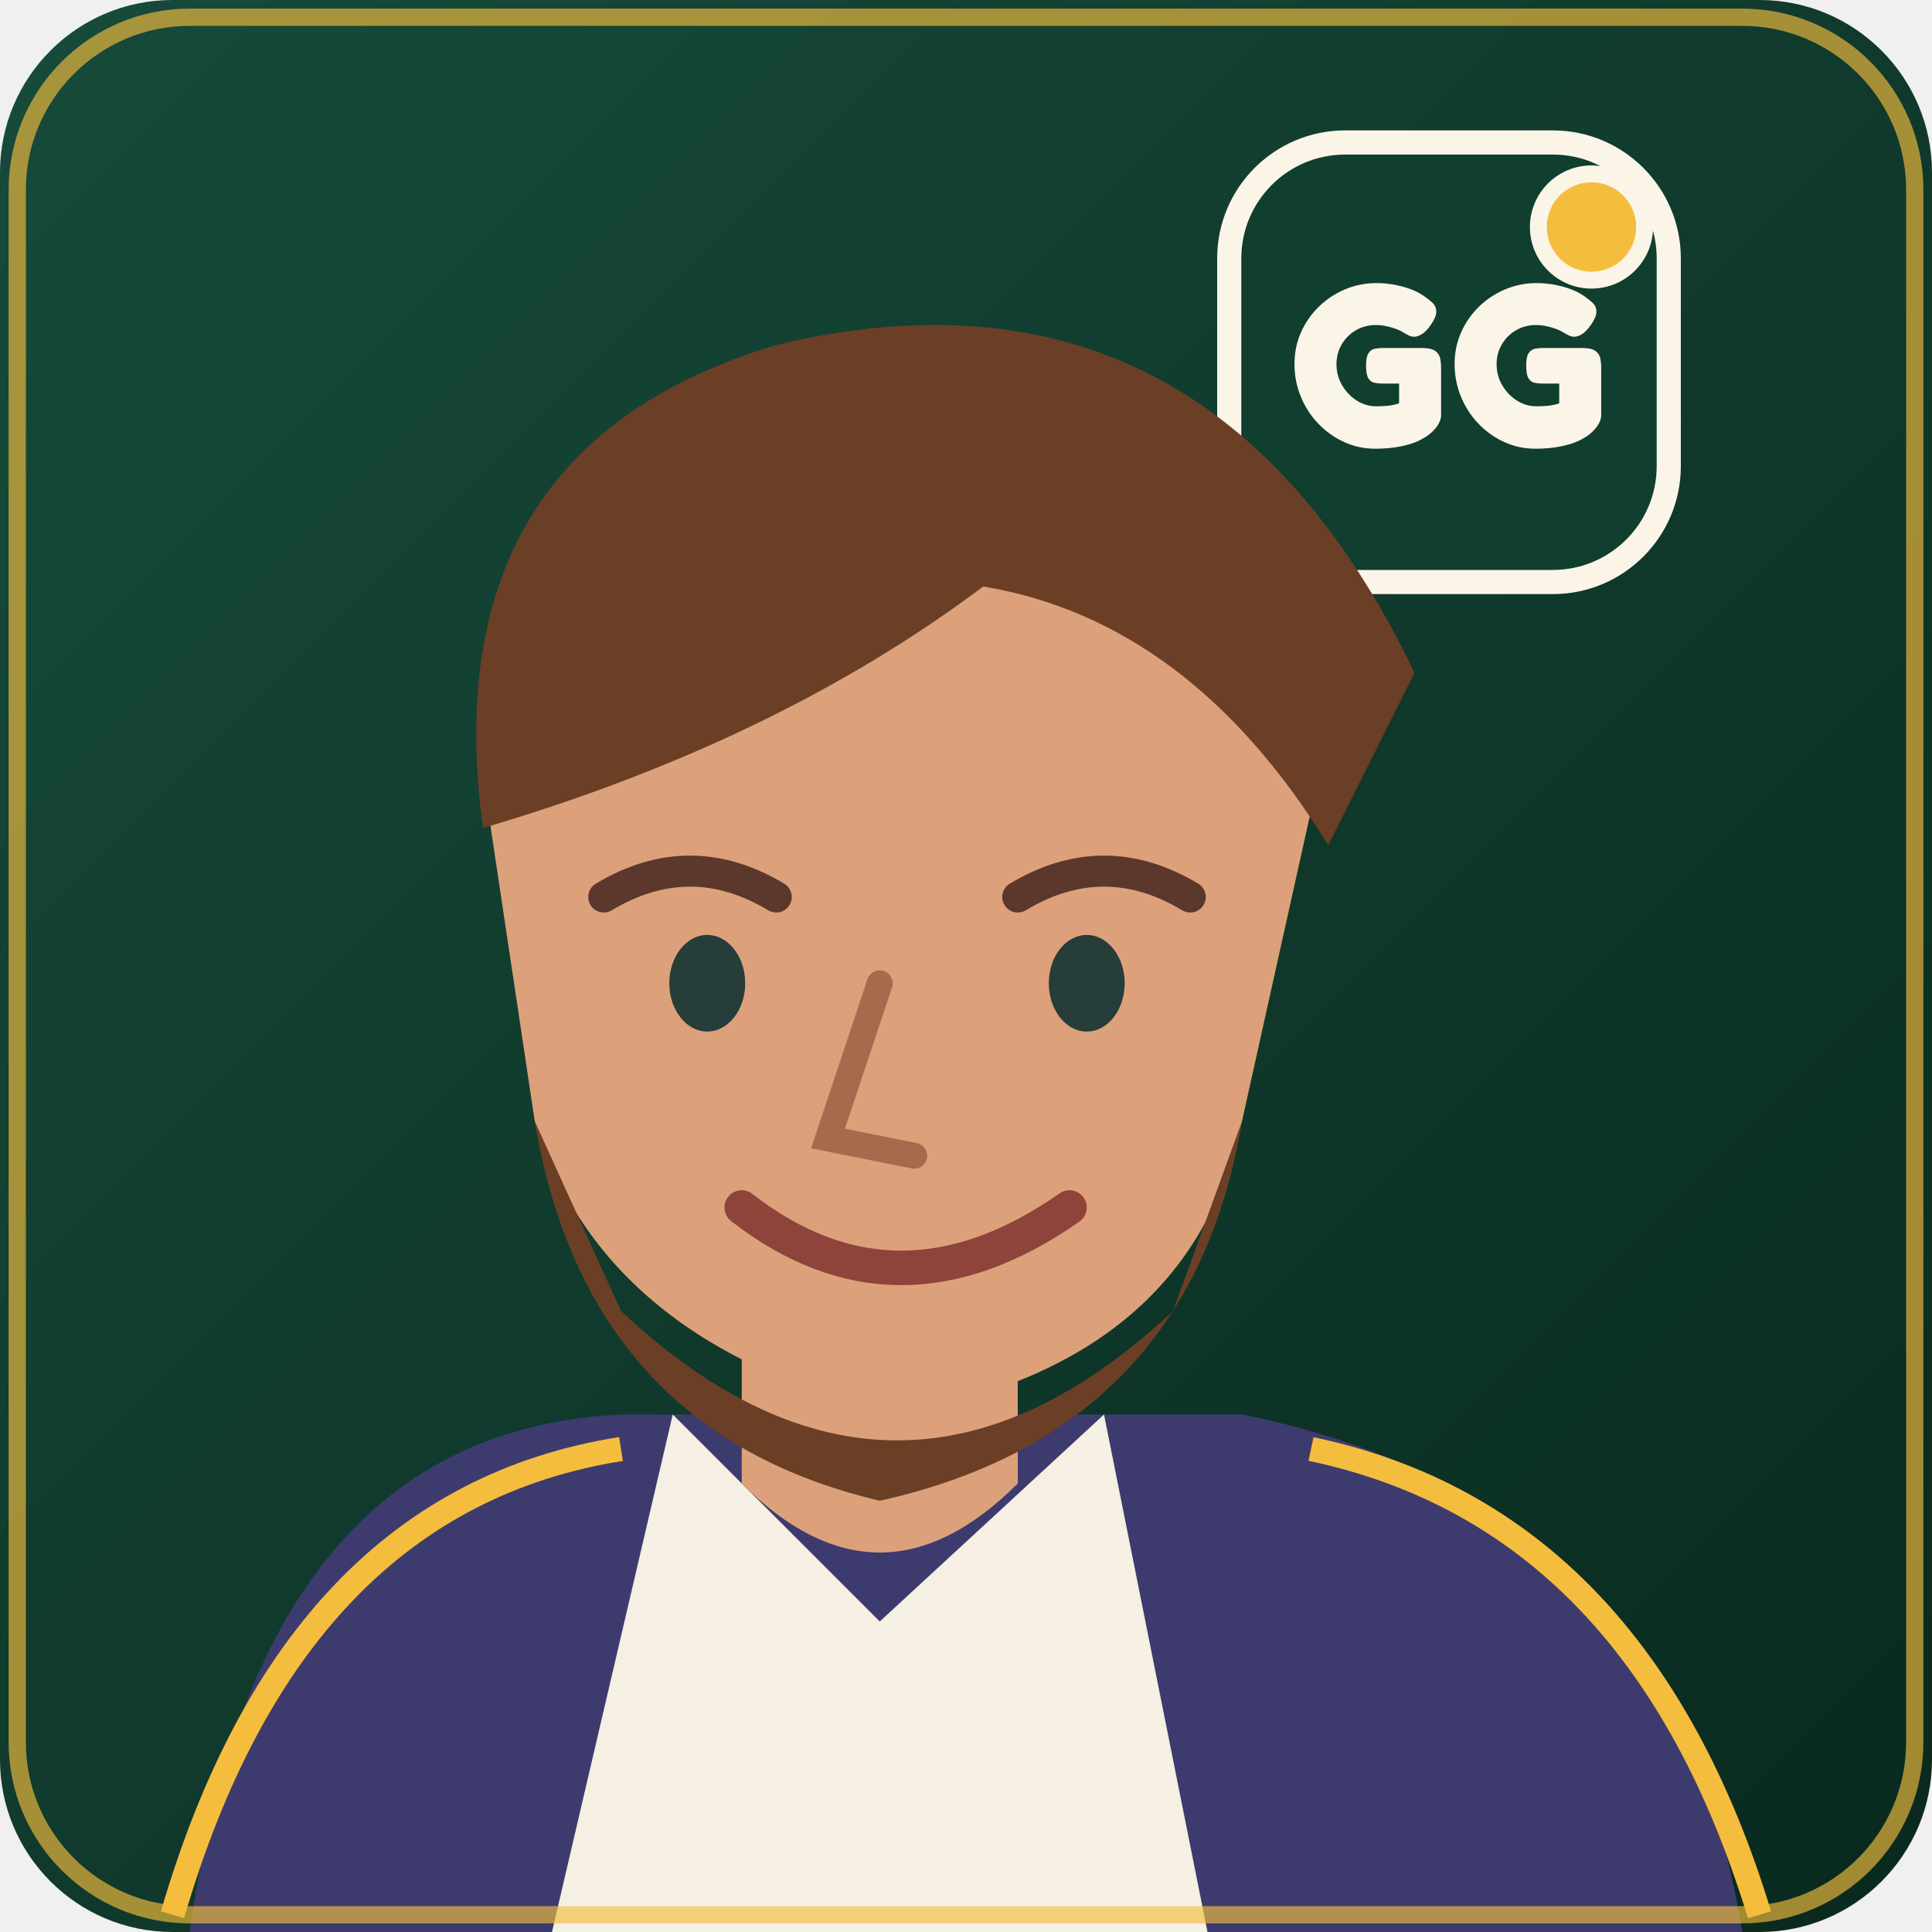
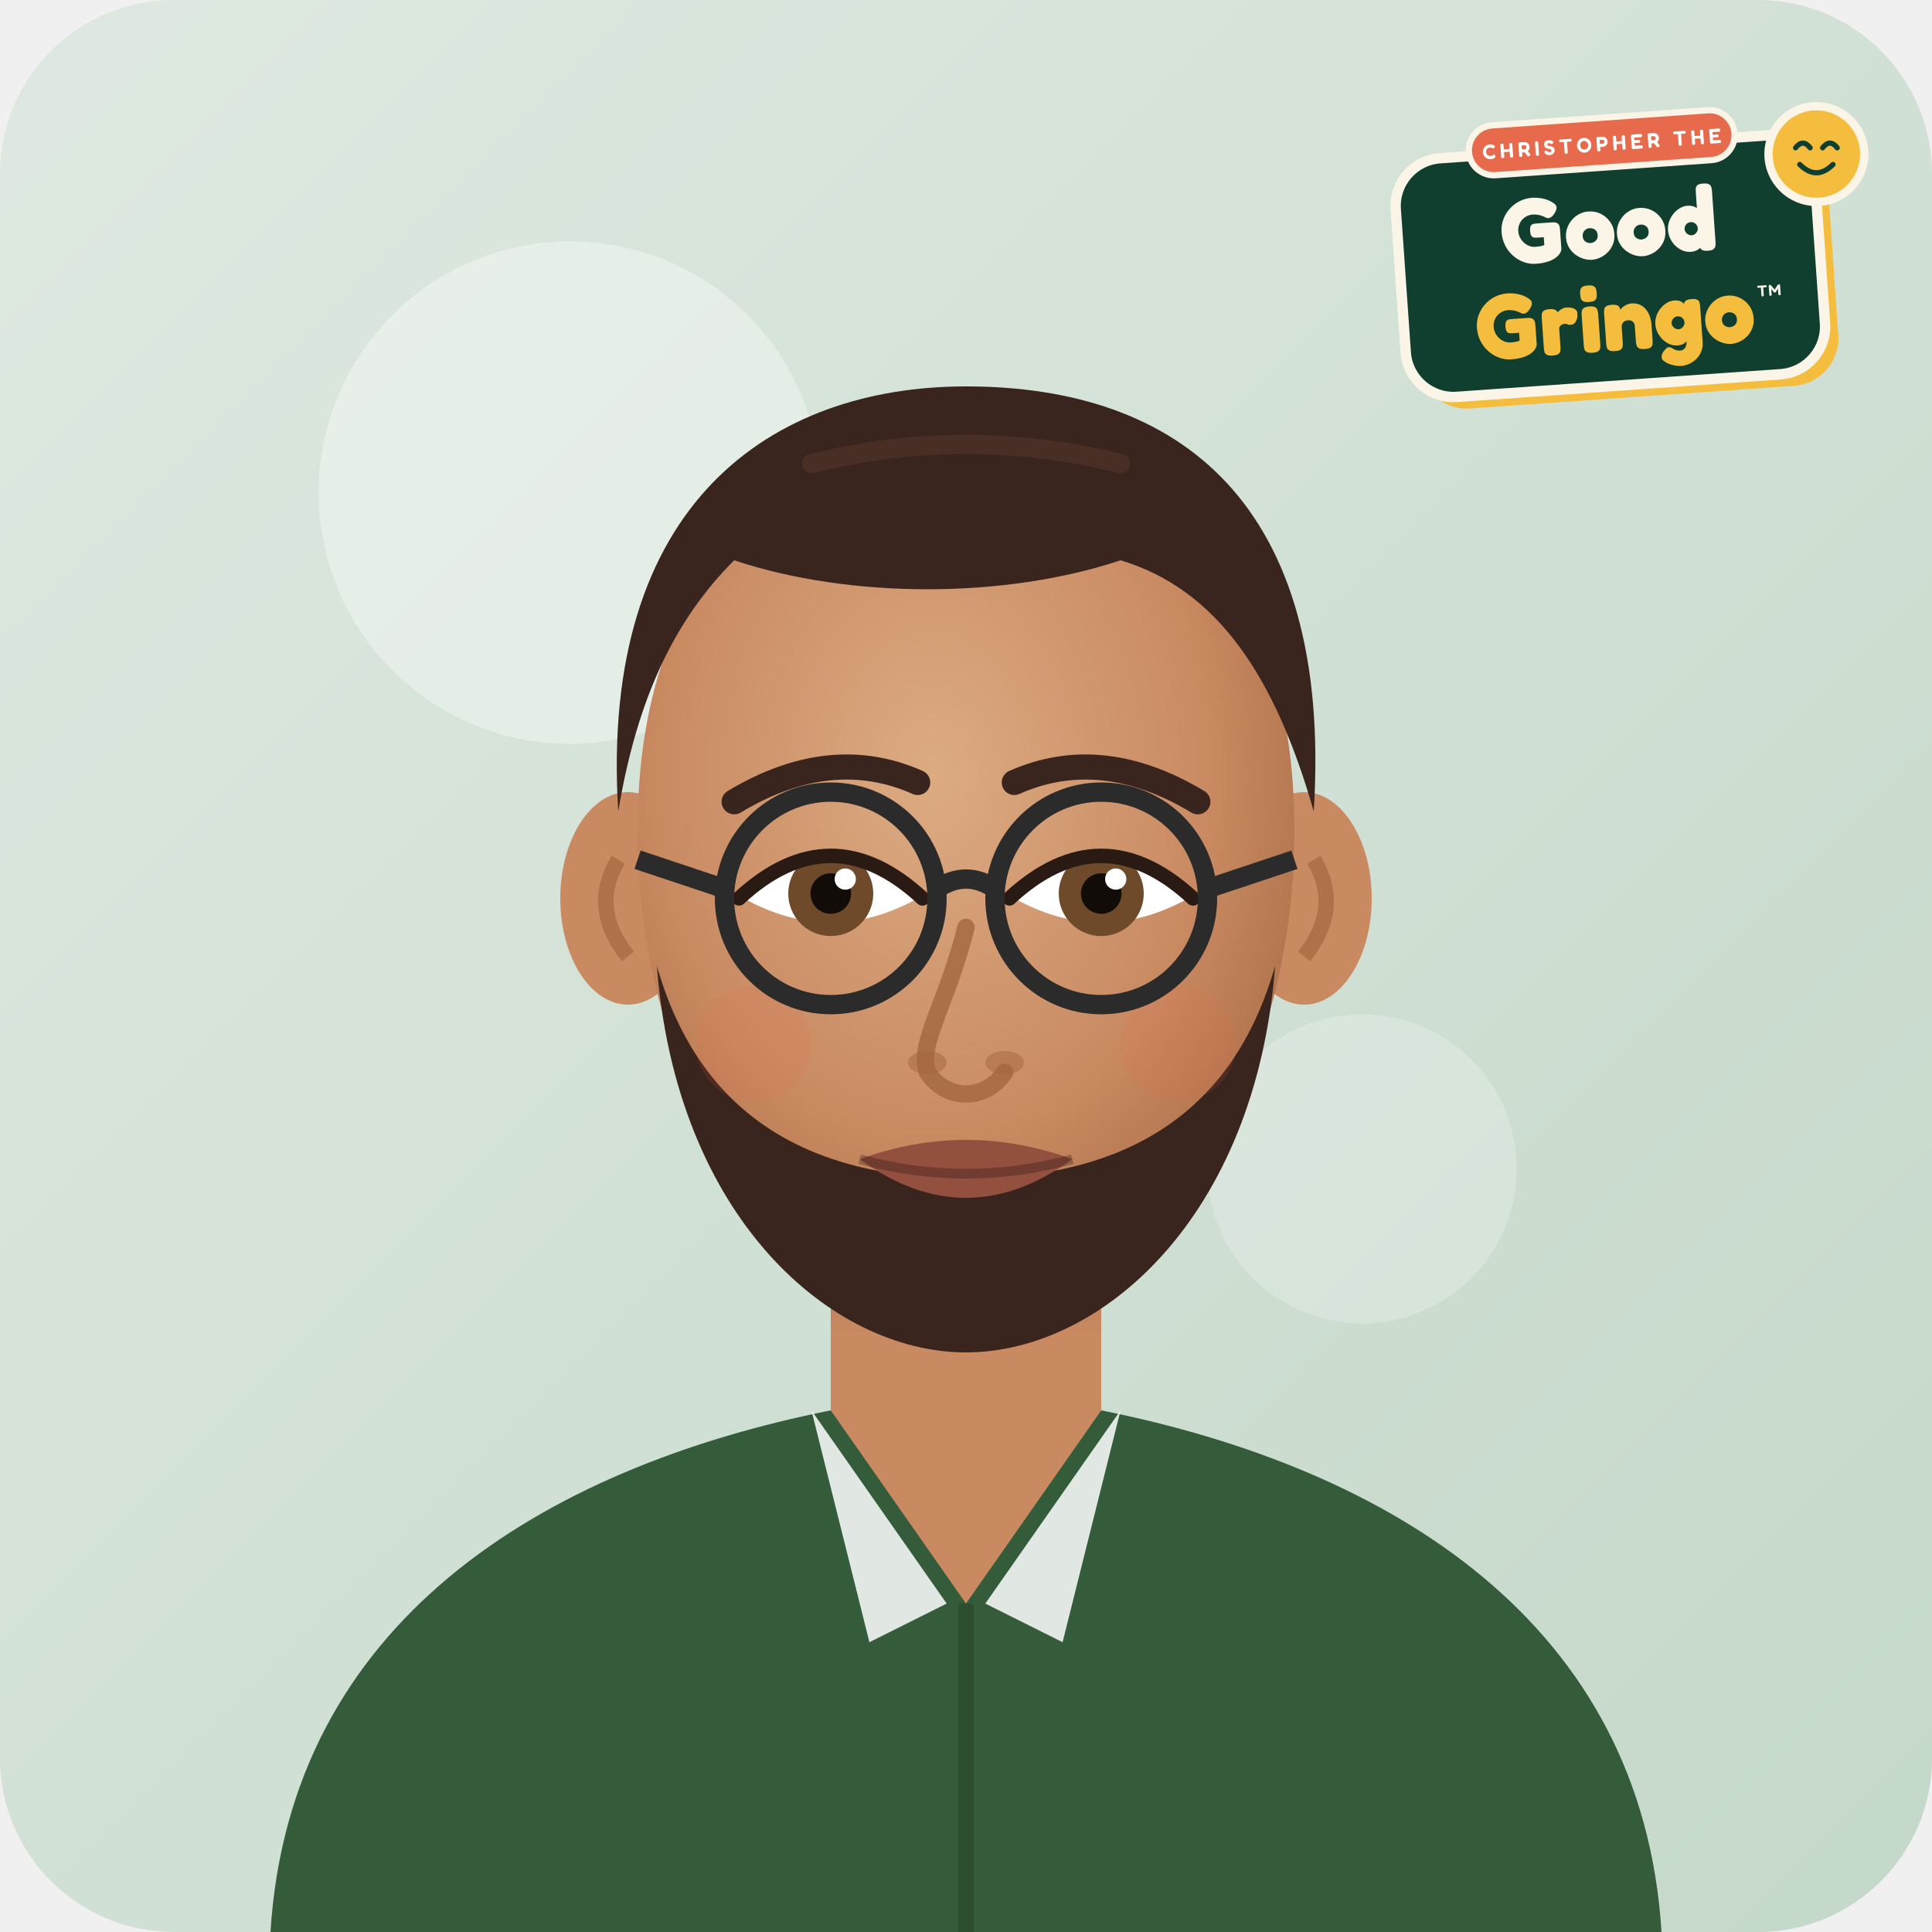
- <svg xmlns="http://www.w3.org/2000/svg" viewBox="0 0 112 112" role="img" aria-label="Cartoon portrait: AI persona, Partnerships, Peru">
+ <svg xmlns="http://www.w3.org/2000/svg" viewBox="0 0 200 200" role="img" aria-label="Cartoon portrait: AI persona, Partnerships, Peru">
  <defs>
    <linearGradient id="bg" x1="0" y1="0" x2="1" y2="1">
-       <stop stop-color="#174b3b" />
-       <stop offset="1" stop-color="#09291e" />
+       <stop stop-color="#dfe9e1" />
+       <stop offset="1" stop-color="#c4d8c9" />
+     </linearGradient>
+     <radialGradient id="sk" cx="45%" cy="38%" r="70%">
+       <stop offset="0" stop-color="#dcab82" />
+       <stop offset=".6" stop-color="#c98a62" />
+       <stop offset="1" stop-color="#a3663f" />
+     </radialGradient>
+     <linearGradient id="nk" x1="0" y1="0" x2="0" y2="1">
+       <stop stop-color="#a3663f" />
+       <stop offset=".55" stop-color="#c98a62" />
    </linearGradient>
  </defs>
-   <rect width="112" height="112" rx="10" fill="url(#bg)" />
-   <svg x="70" y="7" width="28" height="28" viewBox="0 0 400 400">
-     <rect x="18" y="18" width="364" height="364" rx="96" fill="#103E2F" stroke="#FBF5E8" stroke-width="20" />
-     <path d="M138.92 271.61Q125.24 271.61 113.175 266.1Q101.11 260.59 91.8 250.9Q82.49 241.21 77.265 228.48Q72.04 215.75 72.04 201.31Q72.04 187.44 77.36 175.375Q82.68 163.31 92.085 154.095Q101.49 144.88 113.84 139.655Q126.19 134.43 140.25 134.43Q146.33 134.43 153.36 135.57Q160.39 136.71 167.135 139.085Q173.88 141.46 178.82 144.88Q182.81 147.54 186.135 150.58Q189.46 153.62 189.46 158.18Q189.46 160.46 188.32 163.12Q187.18 165.78 185.09 168.82Q181.48 174.14 177.87 176.515Q174.26 178.89 171.03 178.89Q168.94 178.89 166.755 177.845Q164.57 176.8 160.77 174.52Q159.63 173.76 156.4 172.525Q153.17 171.29 148.705 170.245Q144.24 169.2 139.3 169.2Q130.37 169.2 122.96 173.475Q115.55 177.75 111.18 185.16Q106.81 192.57 106.81 201.69Q106.81 211.0 111.37 218.885Q115.93 226.77 123.435 231.615Q130.94 236.46 139.68 236.46Q143.1 236.46 146.425 236.27Q149.75 236.08 152.98 235.51Q156.21 234.94 158.68 233.99V217.65H144.62Q141.2 217.65 138.16 216.985Q135.12 216.32 133.22 213.28Q131.32 210.24 131.32 202.83Q131.32 195.42 133.41 192.38Q135.5 189.34 138.73 188.77Q141.96 188.2 145.19 188.2H178.44Q186.04 188.39 189.08 190.955Q192.12 193.52 192.785 197.13Q193.45 200.74 193.45 204.73V243.68Q193.45 249.0 188.89 254.605Q184.33 260.21 176.54 264.2Q171.79 266.67 165.9 268.285Q160.01 269.9 153.265 270.755Q146.52 271.61 138.92 271.61ZM271.53 271.61Q257.85 271.61 245.785 266.1Q233.72 260.59 224.41 250.9Q215.1 241.21 209.875 228.48Q204.65 215.75 204.65 201.31Q204.65 187.44 209.97 175.375Q215.29 163.31 224.695 154.095Q234.1 144.88 246.45 139.655Q258.8 134.43 272.86 134.43Q278.94 134.43 285.97 135.57Q293.0 136.71 299.745 139.085Q306.49 141.46 311.43 144.88Q315.42 147.54 318.745 150.58Q322.07 153.62 322.07 158.18Q322.07 160.46 320.93 163.12Q319.79 165.78 317.7 168.82Q314.09 174.14 310.48 176.515Q306.87 178.89 303.64 178.89Q301.55 178.89 299.365 177.845Q297.18 176.8 293.38 174.52Q292.24 173.76 289.01 172.525Q285.78 171.29 281.315 170.245Q276.85 169.2 271.91 169.2Q262.98 169.2 255.57 173.475Q248.16 177.75 243.79 185.16Q239.42 192.57 239.42 201.69Q239.42 211.0 243.98 218.885Q248.54 226.77 256.045 231.615Q263.55 236.46 272.29 236.46Q275.71 236.46 279.035 236.27Q282.36 236.08 285.59 235.51Q288.82 234.94 291.29 233.99V217.65H277.23Q273.81 217.65 270.77 216.985Q267.73 216.32 265.83 213.28Q263.93 210.24 263.93 202.83Q263.93 195.42 266.02 192.38Q268.11 189.34 271.34 188.77Q274.57 188.2 277.8 188.2H311.05Q318.65 188.39 321.69 190.955Q324.73 193.52 325.395 197.13Q326.06 200.74 326.06 204.73V243.68Q326.06 249.0 321.5 254.605Q316.94 260.21 309.15 264.2Q304.4 266.67 298.51 268.285Q292.62 269.9 285.875 270.755Q279.13 271.61 271.53 271.61Z" fill="#FBF5E8" />
-     <circle cx="318" cy="88" r="44" fill="#F5BD3E" stroke="#FBF5E8" stroke-width="14" />
+   <rect width="200" height="200" rx="18" fill="url(#bg)" />
+   <circle cx="59" cy="51" r="26" fill="#fff" opacity=".35" />
+   <circle cx="141" cy="121" r="16" fill="#fff" opacity=".22" />
+   <path d="M28 200 C30 168 56 152 86 146 L114 146 C144 152 170 168 172 200 Z" fill="#355c3a" />
+   <path d="M86 146 L100 166 L114 146 Z" fill="#c98a62" />
+   <path d="M84 146 L98 166 L90 170 Z M116 146 L102 166 L110 170 Z" fill="#fff" opacity=".85" />
+   <path d="M100 166 L100 200" stroke="#000" stroke-opacity=".15" stroke-width="1.6" />
+   <path d="M86 122 L86 146 C92 153 108 153 114 146 L114 122 Z" fill="url(#nk)" />
+   <ellipse cx="65" cy="93" rx="7" ry="11" fill="#c98a62" />
+   <ellipse cx="135" cy="93" rx="7" ry="11" fill="#c98a62" />
+   <path d="M64 89 Q61 94 65 99 M136 89 Q139 94 135 99" fill="none" stroke="#a3663f" stroke-width="1.6" opacity=".7" />
+   <path d="M66 86 C66 58 82 46 100 46 C118 46 134 58 134 86 C134 112 120 134 100 136 C80 134 66 112 66 86 Z" fill="url(#sk)" />
+   <path d="M68 100 C70 126 86 140 100 140 C114 140 130 126 132 100 C128 114 118 122 100 122 C82 122 72 114 68 100 Z" fill="#3a241e" />
+   <path d="M76 83 Q86 77 95 81" fill="none" stroke="#3a241e" stroke-width="2.6" stroke-linecap="round" />
+   <path d="M105 81 Q114 77 124 83" fill="none" stroke="#3a241e" stroke-width="2.6" stroke-linecap="round" />
+   <path d="M77 93 Q86 85 95 93 Q86 98 77 93 Z" fill="#ffffff" />
+   <circle cx="86" cy="92.5" r="4.4" fill="#6e4a2a" />
+   <circle cx="86" cy="92.5" r="2.1" fill="#120c09" />
+   <circle cx="87.5" cy="91" r="1.1" fill="#fff" />
+   <path d="M76.5 93 Q86 84.2 95.5 93" fill="none" stroke="#2a1a14" stroke-width="1.5" stroke-linecap="round" />
+   <path d="M105 93 Q114 85 123 93 Q114 98 105 93 Z" fill="#ffffff" />
+   <circle cx="114" cy="92.5" r="4.4" fill="#6e4a2a" />
+   <circle cx="114" cy="92.5" r="2.1" fill="#120c09" />
+   <circle cx="115.5" cy="91" r="1.1" fill="#fff" />
+   <path d="M104.5 93 Q114 84.2 123.5 93" fill="none" stroke="#2a1a14" stroke-width="1.5" stroke-linecap="round" />
+   <path d="M100 96 C98 104 95 108 96 111 C98 114 102 114 104 111" fill="none" stroke="#a3663f" stroke-width="1.8" stroke-linecap="round" opacity=".8" />
+   <ellipse cx="96" cy="110" rx="2" ry="1.2" fill="#a3663f" opacity=".5" />
+   <ellipse cx="104" cy="110" rx="2" ry="1.2" fill="#a3663f" opacity=".5" />
+   <path d="M89 120 Q100 116 111 120 Q100 128 89 120 Z" fill="#94503f" />
+   <path d="M89 120 Q100 123 111 120" fill="none" stroke="#000" stroke-opacity=".25" stroke-width="1" />
+   <circle cx="78" cy="108" r="6" fill="#e66a4b" opacity=".12" />
+   <circle cx="122" cy="108" r="6" fill="#e66a4b" opacity=".12" />
+   <path d="M64 84 C62 52 80 40 100 40 C122 40 138 52 136 84 C132 70 126 61 116 58 C104 62 88 62 76 58 C70 64 66 72 64 84 Z" fill="#3a241e" />
+   <path d="M84 48 Q100 44 116 48" fill="none" stroke="#5e3d30" stroke-width="2" opacity=".4" stroke-linecap="round" />
+   <circle cx="86" cy="93" r="11" fill="none" stroke="#2b2b2b" stroke-width="2" />
+   <circle cx="114" cy="93" r="11" fill="none" stroke="#2b2b2b" stroke-width="2" />
+   <path d="M97 92 Q100 90 103 92 M75 92 L66 89 M125 92 L134 89" fill="none" stroke="#2b2b2b" stroke-width="2" />
+   <svg x="140" y="6" width="56" height="41" viewBox="0 0 520 380">
+     <g transform="rotate(-4 260 200)">
+       <rect x="58" y="96" width="404" height="230" rx="46" fill="#F5BD3E" />
+       <rect x="46" y="84" width="404" height="230" rx="46" fill="#103E2F" stroke="#FBF5E8" stroke-width="10" />
+       <path d="M176.94 191.672Q170.604 191.672 165.016 189.12Q159.428 186.568 155.116 182.08Q150.804 177.592 148.384 171.696Q145.964 165.8 145.964 159.112Q145.964 152.688 148.428 147.1Q150.892 141.512 155.248 137.244Q159.604 132.976 165.324 130.556Q171.044 128.136 177.556 128.136Q180.372 128.136 183.628 128.664Q186.884 129.192 190.008 130.292Q193.132 131.392 195.42 132.976Q197.268 134.208 198.808 135.616Q200.348 137.024 200.348 139.136Q200.348 140.192 199.82 141.424Q199.292 142.656 198.324 144.064Q196.652 146.528 194.98 147.628Q193.308 148.728 191.812 148.728Q190.844 148.728 189.832 148.244Q188.82 147.76 187.06 146.704Q186.532 146.352 185.036 145.78Q183.54 145.208 181.472 144.724Q179.404 144.24 177.116 144.24Q172.98 144.24 169.548 146.22Q166.116 148.2 164.092 151.632Q162.068 155.064 162.068 159.288Q162.068 163.6 164.18 167.252Q166.292 170.904 169.768 173.148Q173.244 175.392 177.292 175.392Q178.876 175.392 180.416 175.304Q181.956 175.216 183.452 174.952Q184.948 174.688 186.092 174.248V166.68H179.58Q177.996 166.68 176.588 166.372Q175.18 166.064 174.3 164.656Q173.42 163.248 173.42 159.816Q173.42 156.384 174.388 154.976Q175.356 153.568 176.852 153.304Q178.348 153.04 179.844 153.04H195.244Q198.764 153.128 200.172 154.316Q201.58 155.504 201.888 157.176Q202.196 158.848 202.196 160.696V178.736Q202.196 181.2 200.084 183.796Q197.972 186.392 194.364 188.24Q192.164 189.384 189.436 190.132Q186.708 190.88 183.584 191.276Q180.46 191.672 176.94 191.672ZM230.796 191.584Q226.748 191.584 222.612 189.956Q218.476 188.328 215.0 185.292Q211.524 182.256 209.456 177.988Q207.388 173.72 207.388 168.44Q207.388 163.6 209.236 159.376Q211.084 155.152 214.296 151.94Q217.508 148.728 221.688 146.88Q225.868 145.032 230.62 145.032Q237.132 145.032 242.412 148.156Q247.692 151.28 250.86 156.56Q254.028 161.84 254.028 168.352Q254.028 173.896 251.916 178.208Q249.804 182.52 246.372 185.512Q242.94 188.504 238.848 190.044Q234.756 191.584 230.796 191.584ZM230.62 175.48Q231.94 175.48 233.656 174.82Q235.372 174.16 236.648 172.576Q237.924 170.992 237.924 168.264Q237.924 166.064 237.0 164.48Q236.076 162.896 234.404 162.016Q232.732 161.136 230.532 161.136Q228.596 161.136 227.012 162.06Q225.428 162.984 224.46 164.612Q223.492 166.24 223.492 168.352Q223.492 170.992 224.724 172.576Q225.956 174.16 227.628 174.82Q229.3 175.48 230.62 175.48ZM279.9 191.584Q275.852 191.584 271.716 189.956Q267.58 188.328 264.104 185.292Q260.628 182.256 258.56 177.988Q256.492 173.72 256.492 168.44Q256.492 163.6 258.34 159.376Q260.188 155.152 263.4 151.94Q266.612 148.728 270.792 146.88Q274.972 145.032 279.724 145.032Q286.236 145.032 291.516 148.156Q296.796 151.28 299.964 156.56Q303.132 161.84 303.132 168.352Q303.132 173.896 301.02 178.208Q298.908 182.52 295.476 185.512Q292.044 188.504 287.952 190.044Q283.86 191.584 279.9 191.584ZM279.724 175.48Q281.044 175.48 282.76 174.82Q284.476 174.16 285.752 172.576Q287.028 170.992 287.028 168.264Q287.028 166.064 286.104 164.48Q285.18 162.896 283.508 162.016Q281.836 161.136 279.636 161.136Q277.7 161.136 276.116 162.06Q274.532 162.984 273.564 164.612Q272.596 166.24 272.596 168.352Q272.596 170.992 273.828 172.576Q275.06 174.16 276.732 174.82Q278.404 175.48 279.724 175.48ZM326.012 190.616Q322.052 190.616 318.4 188.812Q314.748 187.008 311.888 183.884Q309.028 180.76 307.356 176.712Q305.684 172.664 305.684 168.264Q305.684 164.04 307.356 160.08Q309.028 156.12 311.932 152.996Q314.836 149.872 318.488 148.024Q322.14 146.176 326.012 146.176Q330.236 146.176 333.316 147.98Q336.396 149.784 338.42 152.864Q340.444 155.944 341.456 159.904Q342.468 163.864 342.556 168.088Q342.644 172.4 341.676 176.404Q340.708 180.408 338.684 183.62Q336.66 186.832 333.536 188.724Q330.412 190.616 326.012 190.616ZM328.124 174.776Q329.796 174.776 331.204 173.896Q332.612 173.016 333.492 171.564Q334.372 170.112 334.372 168.44Q334.372 166.68 333.536 165.272Q332.7 163.864 331.292 162.984Q329.884 162.104 328.036 162.104Q326.276 162.104 324.824 162.94Q323.372 163.776 322.536 165.228Q321.7 166.68 321.7 168.44Q321.7 170.112 322.58 171.564Q323.46 173.016 324.956 173.896Q326.452 174.776 328.124 174.776ZM342.556 190.704Q339.036 190.704 337.276 189.648Q335.516 188.592 334.9 186.304V133.944Q334.9 132.008 335.12 130.16Q335.34 128.312 336.924 127.124Q338.508 125.936 342.468 125.936Q346.516 125.936 348.144 127.08Q349.772 128.224 350.124 130.028Q350.476 131.832 350.476 133.856V182.696Q350.476 184.632 350.124 186.48Q349.772 188.328 348.144 189.516Q346.516 190.704 342.556 190.704Z" fill="#FBF5E8" />
+       <path d="M146.888 281.672Q140.552 281.672 134.964 279.12Q129.376 276.568 125.064 272.08Q120.752 267.592 118.332 261.696Q115.912 255.8 115.912 249.112Q115.912 242.688 118.376 237.1Q120.84 231.512 125.196 227.244Q129.552 222.976 135.272 220.556Q140.992 218.136 147.504 218.136Q150.32 218.136 153.576 218.664Q156.832 219.192 159.956 220.292Q163.08 221.392 165.368 222.976Q167.216 224.208 168.756 225.616Q170.296 227.024 170.296 229.136Q170.296 230.192 169.768 231.424Q169.24 232.656 168.272 234.064Q166.6 236.528 164.928 237.628Q163.256 238.728 161.76 238.728Q160.792 238.728 159.78 238.244Q158.768 237.76 157.008 236.704Q156.48 236.352 154.984 235.78Q153.488 235.208 151.42 234.724Q149.352 234.24 147.064 234.24Q142.928 234.24 139.496 236.22Q136.064 238.2 134.04 241.632Q132.016 245.064 132.016 249.288Q132.016 253.6 134.128 257.252Q136.24 260.904 139.716 263.148Q143.192 265.392 147.24 265.392Q148.824 265.392 150.364 265.304Q151.904 265.216 153.4 264.952Q154.896 264.688 156.04 264.248V256.68H149.528Q147.944 256.68 146.536 256.372Q145.128 256.064 144.248 254.656Q143.368 253.248 143.368 249.816Q143.368 246.384 144.336 244.976Q145.304 243.568 146.8 243.304Q148.296 243.04 149.792 243.04H165.192Q168.712 243.128 170.12 244.316Q171.528 245.504 171.836 247.176Q172.144 248.848 172.144 250.696V268.736Q172.144 271.2 170.032 273.796Q167.92 276.392 164.312 278.24Q162.112 279.384 159.384 280.132Q156.656 280.88 153.532 281.276Q150.408 281.672 146.888 281.672ZM186.664 280.792Q182.704 280.792 181.032 279.604Q179.36 278.416 179.052 276.524Q178.744 274.632 178.744 272.696V244.008Q178.744 241.984 179.096 240.18Q179.448 238.376 181.12 237.232Q182.792 236.088 186.752 236.088Q190.624 236.088 192.252 237.144Q193.88 238.2 194.232 239.476Q194.584 240.752 194.584 241.456L193.176 240.928Q193.176 240.928 193.88 240.136Q194.584 239.344 195.948 238.288Q197.312 237.232 199.204 236.44Q201.096 235.648 203.472 235.648Q204.264 235.648 205.452 235.78Q206.64 235.912 208.004 236.264Q209.368 236.616 210.556 237.32Q211.744 238.024 212.492 239.168Q213.24 240.312 213.24 241.984Q213.24 246.384 211.348 249.464Q209.456 252.544 206.376 252.544Q204.704 252.544 204.0 252.324Q203.296 252.104 202.988 251.884Q202.68 251.664 202.284 251.444Q201.888 251.224 200.832 251.224Q199.512 251.224 198.412 251.532Q197.312 251.84 196.476 252.456Q195.64 253.072 195.2 253.908Q194.76 254.744 194.76 255.712V272.872Q194.76 274.808 194.408 276.656Q194.056 278.504 192.384 279.648Q190.712 280.792 186.664 280.792ZM225.12 280.792Q221.16 280.792 219.488 279.604Q217.816 278.416 217.508 276.568Q217.2 274.72 217.2 272.784V244.096Q217.2 242.16 217.552 240.356Q217.904 238.552 219.576 237.364Q221.248 236.176 225.208 236.176Q229.168 236.176 230.796 237.364Q232.424 238.552 232.776 240.4Q233.128 242.248 233.128 244.272V272.872Q233.128 274.808 232.776 276.656Q232.424 278.504 230.796 279.648Q229.168 280.792 225.12 280.792ZM225.12 231.864Q221.16 231.864 219.488 230.676Q217.816 229.488 217.508 227.64Q217.2 225.792 217.2 223.856Q217.2 221.832 217.552 220.028Q217.904 218.224 219.576 217.08Q221.248 215.936 225.208 215.936Q229.168 215.936 230.796 217.124Q232.424 218.312 232.776 220.16Q233.128 222.008 233.128 223.944Q233.128 225.88 232.776 227.728Q232.424 229.576 230.796 230.72Q229.168 231.864 225.12 231.864ZM246.768 280.704Q242.808 280.704 241.136 279.516Q239.464 278.328 239.156 276.48Q238.848 274.632 238.848 272.696V243.744Q238.848 241.808 239.2 240.048Q239.552 238.288 241.224 237.188Q242.896 236.088 246.856 236.088Q250.464 236.088 252.092 237.012Q253.72 237.936 254.16 239.256Q254.6 240.576 254.556 241.676Q254.512 242.776 254.688 243.04L253.984 243.568Q253.896 242.248 254.996 240.928Q256.096 239.608 257.9 238.508Q259.704 237.408 261.772 236.748Q263.84 236.088 265.688 236.088Q270.088 236.088 273.432 237.76Q276.776 239.432 279.02 242.468Q281.264 245.504 282.408 249.552Q283.552 253.6 283.552 258.352V272.784Q283.552 274.72 283.2 276.568Q282.848 278.416 281.22 279.56Q279.592 280.704 275.544 280.704Q271.496 280.704 269.824 279.516Q268.152 278.328 267.8 276.48Q267.448 274.632 267.448 272.696V258.352Q267.448 256.328 266.7 254.92Q265.952 253.512 264.588 252.764Q263.224 252.016 261.2 252.016Q259.264 252.016 257.812 252.808Q256.36 253.6 255.568 255.008Q254.776 256.416 254.776 258.352V272.784Q254.776 274.72 254.424 276.568Q254.072 278.416 252.444 279.56Q250.816 280.704 246.768 280.704ZM309.336 299.36Q306.256 299.36 303.044 298.524Q299.832 297.688 297.104 296.28Q294.376 294.872 292.704 293.244Q291.032 291.616 291.032 290.032Q291.032 288.272 291.692 286.776Q292.352 285.28 293.672 283.872Q295.08 282.376 296.136 281.496Q297.192 280.616 298.688 280.616Q300.008 280.616 301.02 281.232Q302.032 281.848 303.088 282.596Q304.144 283.344 305.684 283.96Q307.224 284.576 309.6 284.576Q310.92 284.576 312.064 284.004Q313.208 283.432 314.044 282.42Q314.88 281.408 315.408 280.044Q315.936 278.68 315.936 277.096V240.84Q316.288 238.2 318.136 237.056Q319.984 235.912 323.768 235.912Q327.64 235.912 329.224 237.056Q330.808 238.2 331.116 240.004Q331.424 241.808 331.424 243.744V277.624Q331.424 282.816 329.444 286.864Q327.464 290.912 324.208 293.684Q320.952 296.456 317.08 297.908Q313.208 299.36 309.336 299.36ZM307.136 279.472Q303.264 279.472 299.7 277.712Q296.136 275.952 293.32 272.872Q290.504 269.792 288.876 265.876Q287.248 261.96 287.248 257.648Q287.248 253.512 288.876 249.64Q290.504 245.768 293.364 242.732Q296.224 239.696 299.788 237.892Q303.352 236.088 307.136 236.088Q311.008 236.088 313.516 237.672Q316.024 239.256 317.476 242.16Q318.928 245.064 319.544 249.068Q320.16 253.072 320.16 257.912Q320.16 264.6 319.06 269.44Q317.96 274.28 315.144 276.876Q312.328 279.472 307.136 279.472ZM309.248 263.984Q310.92 263.984 312.284 263.104Q313.648 262.224 314.484 260.816Q315.32 259.408 315.32 257.824Q315.32 256.064 314.484 254.656Q313.648 253.248 312.24 252.412Q310.832 251.576 309.072 251.576Q307.4 251.576 305.992 252.456Q304.584 253.336 303.748 254.744Q302.912 256.152 302.912 257.824Q302.912 259.408 303.792 260.816Q304.672 262.224 306.124 263.104Q307.576 263.984 309.248 263.984ZM358.704 281.584Q354.656 281.584 350.52 279.956Q346.384 278.328 342.908 275.292Q339.432 272.256 337.364 267.988Q335.296 263.72 335.296 258.44Q335.296 253.6 337.144 249.376Q338.992 245.152 342.204 241.94Q345.416 238.728 349.596 236.88Q353.776 235.032 358.528 235.032Q365.04 235.032 370.32 238.156Q375.6 241.28 378.768 246.56Q381.936 251.84 381.936 258.352Q381.936 263.896 379.824 268.208Q377.712 272.52 374.28 275.512Q370.848 278.504 366.756 280.044Q362.664 281.584 358.704 281.584ZM358.528 265.48Q359.848 265.48 361.564 264.82Q363.28 264.16 364.556 262.576Q365.832 260.992 365.832 258.264Q365.832 256.064 364.908 254.48Q363.984 252.896 362.312 252.016Q360.64 251.136 358.44 251.136Q356.504 251.136 354.92 252.06Q353.336 252.984 352.368 254.612Q351.4 256.24 351.4 258.352Q351.4 260.992 352.632 262.576Q353.864 264.16 355.536 264.82Q357.208 265.48 358.528 265.48Z" fill="#F5BD3E" />
+       <path d="M395.59 227.639Q395.845 227.639 396.059 227.684Q396.273 227.729 396.412 227.933Q396.55 228.137 396.55 228.621Q396.55 229.09 396.41 229.3Q396.269 229.51 396.048 229.553Q395.827 229.596 395.572 229.596H393.157V237.029Q393.157 237.317 393.1 237.572Q393.044 237.827 392.812 237.985Q392.579 238.143 392.02 238.143Q391.484 238.143 391.246 237.979Q391.008 237.816 390.959 237.559Q390.91 237.303 390.91 237.014V229.596H388.473Q388.229 229.596 388.008 229.548Q387.787 229.499 387.646 229.294Q387.505 229.09 387.505 228.61Q387.505 228.137 387.644 227.933Q387.783 227.729 388.01 227.684Q388.237 227.639 388.477 227.639ZM399.635 238.131Q399.107 238.131 398.869 237.972Q398.63 237.812 398.572 237.55Q398.514 237.287 398.514 236.98V228.782Q398.514 228.498 398.572 228.244Q398.63 227.991 398.87 227.826Q399.11 227.661 399.665 227.661Q400.052 227.661 400.241 227.71Q400.43 227.759 400.524 227.837Q400.618 227.916 400.715 228.029L404.094 232.581H403.877L407.259 228.025Q407.387 227.882 407.503 227.808Q407.619 227.732 407.81 227.697Q408.002 227.661 408.339 227.661Q408.883 227.661 409.121 227.826Q409.359 227.991 409.417 228.254Q409.475 228.516 409.475 228.812V237.01Q409.475 237.291 409.417 237.552Q409.359 237.812 409.119 237.972Q408.879 238.131 408.324 238.131Q407.784 238.131 407.546 237.966Q407.308 237.801 407.25 237.533Q407.192 237.265 407.192 236.98V231.632L404.953 234.798Q404.897 234.869 404.792 234.993Q404.687 235.116 404.499 235.212Q404.312 235.308 403.985 235.308Q403.659 235.308 403.47 235.212Q403.28 235.116 403.177 234.998Q403.074 234.88 403.007 234.79L400.783 231.644V237.01Q400.783 237.291 400.725 237.552Q400.667 237.812 400.429 237.972Q400.19 238.131 399.635 238.131Z" fill="#FBF5E8" />
+       <rect x="120" y="56" width="256" height="48" rx="24" fill="#E66A4B" stroke="#FBF5E8" stroke-width="6" />
+       <path d="M140.595 88.335Q139.715 88.335 138.735 88.062Q137.755 87.79 136.812 87.228Q135.87 86.665 135.108 85.798Q134.345 84.93 133.893 83.757Q133.44 82.585 133.44 81.09Q133.44 79.645 133.893 78.51Q134.345 77.375 135.1 76.535Q135.855 75.695 136.798 75.153Q137.74 74.61 138.735 74.34Q139.73 74.07 140.64 74.065Q141.655 74.065 142.415 74.3Q143.175 74.535 143.653 74.792Q144.13 75.05 144.265 75.14Q144.625 75.37 144.945 75.65Q145.265 75.93 145.275 76.375Q145.285 76.62 145.19 76.855Q145.095 77.09 144.915 77.34Q144.595 77.795 144.303 78.005Q144.01 78.215 143.72 78.215Q143.48 78.215 143.265 78.095Q143.05 77.975 142.74 77.775Q142.605 77.68 142.34 77.532Q142.075 77.385 141.633 77.257Q141.19 77.13 140.515 77.13Q139.825 77.13 139.11 77.377Q138.395 77.625 137.8 78.125Q137.205 78.625 136.845 79.392Q136.485 80.16 136.485 81.19Q136.485 82.235 136.853 82.998Q137.22 83.76 137.815 84.26Q138.41 84.76 139.125 85.007Q139.84 85.255 140.515 85.255Q141.115 85.255 141.543 85.142Q141.97 85.03 142.288 84.858Q142.605 84.685 142.815 84.55Q143.035 84.4 143.265 84.28Q143.495 84.16 143.735 84.16Q144.025 84.16 144.31 84.382Q144.595 84.605 144.9 85.075Q145.08 85.35 145.175 85.597Q145.27 85.845 145.26 86.075Q145.25 86.505 144.93 86.778Q144.61 87.05 144.25 87.265Q144.1 87.35 143.643 87.618Q143.185 87.885 142.425 88.11Q141.665 88.335 140.595 88.335ZM160.635 88.175Q159.905 88.175 159.588 87.957Q159.27 87.74 159.198 87.382Q159.125 87.025 159.125 86.64V75.715Q159.125 75.33 159.2 74.983Q159.275 74.635 159.593 74.418Q159.91 74.2 160.655 74.2Q161.4 74.2 161.71 74.418Q162.02 74.635 162.093 74.983Q162.165 75.33 162.165 75.735V86.66Q162.165 87.045 162.09 87.392Q162.015 87.74 161.698 87.957Q161.38 88.175 160.635 88.175ZM152.15 88.175Q151.42 88.175 151.103 87.957Q150.785 87.74 150.713 87.382Q150.64 87.025 150.64 86.64V75.715Q150.64 75.33 150.715 74.983Q150.79 74.635 151.108 74.418Q151.425 74.2 152.17 74.2Q152.915 74.2 153.225 74.418Q153.535 74.635 153.608 74.983Q153.68 75.33 153.68 75.735V86.66Q153.68 87.045 153.605 87.392Q153.53 87.74 153.213 87.957Q152.895 88.175 152.15 88.175ZM153.195 82.455V79.815H159.445L159.44 82.455ZM169.5 88.175Q168.77 88.175 168.453 87.957Q168.135 87.74 168.063 87.382Q167.99 87.025 167.99 86.64V75.71Q167.99 75.33 168.068 74.985Q168.145 74.64 168.463 74.42Q168.78 74.2 169.52 74.2H173.67Q174.505 74.2 175.363 74.502Q176.22 74.805 176.94 75.42Q177.66 76.035 178.103 76.957Q178.545 77.88 178.545 79.135Q178.545 79.98 178.293 80.765Q178.04 81.55 177.538 82.203Q177.035 82.855 176.3 83.328Q175.565 83.8 174.595 84.01H171.03V86.66Q171.03 87.045 170.955 87.392Q170.88 87.74 170.563 87.957Q170.245 88.175 169.5 88.175ZM177.945 87.78Q177.205 88.325 176.763 88.208Q176.32 88.09 175.835 87.425L172.315 82.385L175.745 81.94L178.32 85.635Q178.655 86.125 178.743 86.465Q178.83 86.805 178.64 87.105Q178.45 87.405 177.945 87.78ZM171.03 80.995H173.82Q174.09 80.995 174.39 80.893Q174.69 80.79 174.938 80.562Q175.185 80.335 175.345 79.98Q175.505 79.625 175.505 79.115Q175.505 78.545 175.268 78.125Q175.03 77.705 174.61 77.475Q174.19 77.245 173.63 77.245H171.03ZM185.545 88.19Q184.815 88.19 184.498 87.972Q184.18 87.755 184.108 87.398Q184.035 87.04 184.035 86.655V75.715Q184.035 75.33 184.11 74.983Q184.185 74.635 184.503 74.418Q184.82 74.2 185.565 74.2Q186.31 74.2 186.62 74.418Q186.93 74.635 187.003 74.983Q187.075 75.33 187.075 75.735V86.675Q187.075 87.06 187 87.407Q186.925 87.755 186.608 87.972Q186.29 88.19 185.545 88.19ZM197.3 88.385Q196.235 88.385 195.445 88.125Q194.655 87.865 194.11 87.49Q193.565 87.115 193.238 86.762Q192.91 86.41 192.79 86.225Q192.455 85.79 192.373 85.453Q192.29 85.115 192.46 84.78Q192.63 84.445 193.06 84.05Q193.47 83.675 193.845 83.645Q194.22 83.615 194.578 83.835Q194.935 84.055 195.275 84.46Q195.76 85.05 196.228 85.28Q196.695 85.51 197.22 85.51Q197.88 85.51 198.34 85.343Q198.8 85.175 199.043 84.83Q199.285 84.485 199.285 83.945Q199.285 83.505 198.953 83.232Q198.62 82.96 198.073 82.765Q197.525 82.57 196.853 82.38Q196.18 82.19 195.51 81.925Q195.065 81.76 194.638 81.525Q194.21 81.29 193.838 80.985Q193.465 80.68 193.19 80.26Q192.915 79.84 192.763 79.3Q192.61 78.76 192.61 78.065Q192.61 76.885 193.195 75.968Q193.78 75.05 194.813 74.517Q195.845 73.985 197.17 73.985Q198.07 73.985 198.745 74.14Q199.42 74.295 199.88 74.517Q200.34 74.74 200.613 74.95Q200.885 75.16 200.985 75.275Q201.545 75.8 201.6 76.172Q201.655 76.545 201.18 77.205Q200.67 77.9 200.185 77.98Q199.7 78.06 199.075 77.64Q198.84 77.415 198.598 77.235Q198.355 77.055 198.025 76.95Q197.695 76.845 197.15 76.845Q196.845 76.845 196.563 76.935Q196.28 77.025 196.078 77.185Q195.875 77.345 195.755 77.575Q195.635 77.805 195.635 78.085Q195.635 78.55 195.943 78.83Q196.25 79.11 196.765 79.278Q197.28 79.445 197.908 79.595Q198.535 79.745 199.19 79.945Q199.79 80.14 200.358 80.43Q200.925 80.72 201.365 81.165Q201.805 81.61 202.073 82.27Q202.34 82.93 202.34 83.885Q202.34 85.085 201.878 85.947Q201.415 86.81 200.66 87.345Q199.905 87.88 199.023 88.132Q198.14 88.385 197.3 88.385ZM218.03 74.185Q218.37 74.185 218.655 74.245Q218.94 74.305 219.125 74.578Q219.31 74.85 219.31 75.495Q219.31 76.12 219.123 76.4Q218.935 76.68 218.64 76.738Q218.345 76.795 218.005 76.795H214.785V86.705Q214.785 87.09 214.71 87.43Q214.635 87.77 214.325 87.98Q214.015 88.19 213.27 88.19Q212.555 88.19 212.238 87.972Q211.92 87.755 211.855 87.412Q211.79 87.07 211.79 86.685V76.795H208.54Q208.215 76.795 207.92 76.73Q207.625 76.665 207.438 76.392Q207.25 76.12 207.25 75.48Q207.25 74.85 207.435 74.578Q207.62 74.305 207.923 74.245Q208.225 74.185 208.545 74.185ZM231.1 88.38Q229.653 88.38 228.389 87.832Q227.125 87.285 226.168 86.31Q225.21 85.335 224.665 84.054Q224.12 82.773 224.12 81.309Q224.12 79.805 224.648 78.488Q225.176 77.171 226.111 76.178Q227.045 75.185 228.283 74.625Q229.521 74.065 230.932 74.065Q232.385 74.065 233.649 74.611Q234.913 75.157 235.861 76.137Q236.809 77.117 237.35 78.421Q237.89 79.725 237.89 81.233Q237.89 82.701 237.363 83.996Q236.835 85.29 235.895 86.28Q234.956 87.269 233.73 87.825Q232.505 88.38 231.1 88.38ZM230.995 85.335Q231.795 85.335 232.498 85.02Q233.2 84.705 233.728 84.15Q234.255 83.595 234.55 82.843Q234.845 82.091 234.845 81.226Q234.845 80.375 234.543 79.63Q234.24 78.885 233.71 78.315Q233.18 77.745 232.488 77.428Q231.797 77.11 231.008 77.11Q230.22 77.11 229.525 77.428Q228.83 77.745 228.3 78.312Q227.77 78.88 227.468 79.63Q227.165 80.379 227.165 81.234Q227.165 82.075 227.47 82.823Q227.776 83.571 228.303 84.135Q228.83 84.7 229.52 85.017Q230.209 85.335 230.995 85.335ZM244.695 88.175Q243.965 88.175 243.648 87.957Q243.33 87.74 243.258 87.382Q243.185 87.025 243.185 86.64V75.715Q243.185 75.335 243.263 74.987Q243.34 74.64 243.66 74.42Q243.98 74.2 244.715 74.2H248.825Q249.65 74.2 250.508 74.505Q251.365 74.81 252.095 75.433Q252.825 76.055 253.273 76.975Q253.72 77.895 253.72 79.14Q253.72 80.37 253.273 81.287Q252.825 82.205 252.093 82.817Q251.36 83.43 250.503 83.735Q249.645 84.04 248.805 84.04H246.23V86.66Q246.23 87.045 246.155 87.392Q246.08 87.74 245.763 87.957Q245.445 88.175 244.695 88.175ZM246.23 80.995H248.825Q249.265 80.995 249.693 80.805Q250.12 80.615 250.408 80.197Q250.695 79.78 250.695 79.115Q250.695 78.555 250.453 78.135Q250.21 77.715 249.788 77.48Q249.365 77.245 248.805 77.245H246.23ZM269.055 88.175Q268.325 88.175 268.008 87.957Q267.69 87.74 267.618 87.382Q267.545 87.025 267.545 86.64V75.715Q267.545 75.33 267.62 74.983Q267.695 74.635 268.013 74.418Q268.33 74.2 269.075 74.2Q269.82 74.2 270.13 74.418Q270.44 74.635 270.513 74.983Q270.585 75.33 270.585 75.735V86.66Q270.585 87.045 270.51 87.392Q270.435 87.74 270.118 87.957Q269.8 88.175 269.055 88.175ZM260.57 88.175Q259.84 88.175 259.523 87.957Q259.205 87.74 259.133 87.382Q259.06 87.025 259.06 86.64V75.715Q259.06 75.33 259.135 74.983Q259.21 74.635 259.528 74.418Q259.845 74.2 260.59 74.2Q261.335 74.2 261.645 74.418Q261.955 74.635 262.028 74.983Q262.1 75.33 262.1 75.735V86.66Q262.1 87.045 262.025 87.392Q261.95 87.74 261.633 87.957Q261.315 88.175 260.57 88.175ZM261.615 82.455V79.815H267.865L267.86 82.455ZM277.965 88.19Q277.235 88.19 276.918 87.972Q276.6 87.755 276.528 87.398Q276.455 87.04 276.455 86.655V75.715Q276.455 74.85 276.798 74.525Q277.14 74.2 278.025 74.2H285.585Q285.985 74.2 286.325 74.275Q286.665 74.35 286.88 74.667Q287.095 74.985 287.095 75.735Q287.095 76.465 286.878 76.782Q286.66 77.1 286.313 77.172Q285.965 77.245 285.565 77.245H279.495V79.815H283.625Q284.025 79.815 284.328 79.882Q284.63 79.95 284.81 80.222Q284.99 80.495 284.99 81.155Q284.99 81.78 284.81 82.06Q284.63 82.34 284.31 82.398Q283.99 82.455 283.585 82.455H279.495V85.145H285.585Q285.985 85.145 286.325 85.22Q286.665 85.295 286.88 85.613Q287.095 85.93 287.095 86.675Q287.095 87.405 286.878 87.722Q286.66 88.04 286.313 88.115Q285.965 88.19 285.565 88.19ZM294.12 88.175Q293.39 88.175 293.073 87.957Q292.755 87.74 292.683 87.382Q292.61 87.025 292.61 86.64V75.71Q292.61 75.33 292.688 74.985Q292.765 74.64 293.083 74.42Q293.4 74.2 294.14 74.2H298.29Q299.125 74.2 299.983 74.502Q300.84 74.805 301.56 75.42Q302.28 76.035 302.723 76.957Q303.165 77.88 303.165 79.135Q303.165 79.98 302.913 80.765Q302.66 81.55 302.158 82.203Q301.655 82.855 300.92 83.328Q300.185 83.8 299.215 84.01H295.65V86.66Q295.65 87.045 295.575 87.392Q295.5 87.74 295.183 87.957Q294.865 88.175 294.12 88.175ZM302.565 87.78Q301.825 88.325 301.383 88.208Q300.94 88.09 300.455 87.425L296.935 82.385L300.365 81.94L302.94 85.635Q303.275 86.125 303.363 86.465Q303.45 86.805 303.26 87.105Q303.07 87.405 302.565 87.78ZM295.65 80.995H298.44Q298.71 80.995 299.01 80.893Q299.31 80.79 299.558 80.562Q299.805 80.335 299.965 79.98Q300.125 79.625 300.125 79.115Q300.125 78.545 299.888 78.125Q299.65 77.705 299.23 77.475Q298.81 77.245 298.25 77.245H295.65ZM327.91 74.185Q328.25 74.185 328.535 74.245Q328.82 74.305 329.005 74.578Q329.19 74.85 329.19 75.495Q329.19 76.12 329.002 76.4Q328.815 76.68 328.52 76.738Q328.225 76.795 327.885 76.795H324.665V86.705Q324.665 87.09 324.59 87.43Q324.515 87.77 324.205 87.98Q323.895 88.19 323.15 88.19Q322.435 88.19 322.118 87.972Q321.8 87.755 321.735 87.412Q321.67 87.07 321.67 86.685V76.795H318.42Q318.095 76.795 317.8 76.73Q317.505 76.665 317.317 76.392Q317.13 76.12 317.13 75.48Q317.13 74.85 317.315 74.578Q317.5 74.305 317.803 74.245Q318.105 74.185 318.425 74.185ZM344.495 88.175Q343.765 88.175 343.447 87.957Q343.13 87.74 343.058 87.382Q342.985 87.025 342.985 86.64V75.715Q342.985 75.33 343.06 74.983Q343.135 74.635 343.452 74.418Q343.77 74.2 344.515 74.2Q345.26 74.2 345.57 74.418Q345.88 74.635 345.952 74.983Q346.025 75.33 346.025 75.735V86.66Q346.025 87.045 345.95 87.392Q345.875 87.74 345.558 87.957Q345.24 88.175 344.495 88.175ZM336.01 88.175Q335.28 88.175 334.962 87.957Q334.645 87.74 334.572 87.382Q334.5 87.025 334.5 86.64V75.715Q334.5 75.33 334.575 74.983Q334.65 74.635 334.967 74.418Q335.285 74.2 336.03 74.2Q336.775 74.2 337.085 74.418Q337.395 74.635 337.467 74.983Q337.54 75.33 337.54 75.735V86.66Q337.54 87.045 337.465 87.392Q337.39 87.74 337.072 87.957Q336.755 88.175 336.01 88.175ZM337.055 82.455V79.815H343.305L343.3 82.455ZM353.405 88.19Q352.675 88.19 352.358 87.972Q352.04 87.755 351.967 87.398Q351.895 87.04 351.895 86.655V75.715Q351.895 74.85 352.237 74.525Q352.58 74.2 353.465 74.2H361.025Q361.425 74.2 361.765 74.275Q362.105 74.35 362.32 74.667Q362.535 74.985 362.535 75.735Q362.535 76.465 362.317 76.782Q362.1 77.1 361.752 77.172Q361.405 77.245 361.005 77.245H354.935V79.815H359.065Q359.465 79.815 359.767 79.882Q360.07 79.95 360.25 80.222Q360.43 80.495 360.43 81.155Q360.43 81.78 360.25 82.06Q360.07 82.34 359.75 82.398Q359.43 82.455 359.025 82.455H354.935V85.145H361.025Q361.425 85.145 361.765 85.22Q362.105 85.295 362.32 85.613Q362.535 85.93 362.535 86.675Q362.535 87.405 362.317 87.722Q362.1 88.04 361.752 88.115Q361.405 88.19 361.005 88.19Z" fill="#FFFFFF" />
+     </g>
+     <g transform="translate(446 92)">
+       <circle r="46" fill="#F5BD3E" stroke="#FBF5E8" stroke-width="8" />
+       <path d="M-20 -6 q7 -9 14 0 M6 -6 q7 -9 14 0" fill="none" stroke="#103E2F" stroke-width="5" stroke-linecap="round" />
+       <path d="M-16 10 q16 16 32 0" fill="none" stroke="#103E2F" stroke-width="5" stroke-linecap="round" />
+     </g>
  </svg>
-   <path d="M11 112 Q15 83 36 82 L72 82 Q97 87 101 112Z" fill="#3d3b6e" />
-   <path d="M39 82 L51 94 L64 82 L70 112 L32 112Z" fill="#f6f0e4" />
-   <path d="M43 75 L43 86 Q51 94 59 86 L59 75Z" fill="#dca17b" />
-   <path d="M28 45 Q28 29 51 28 Q75 29 76 47 L72 65 Q69 79 52 82 Q35 78 31 65Z" fill="#dca17b" />
-   <path d="M28 48 Q25 26 45 20 Q70 14 82 39 L77 49 Q69 36 57 34 Q45 43 28 48Z" fill="#6b3f26" />
-   <path d="M35 52 Q40 49 45 52 M59 52 Q64 49 69 52" fill="none" stroke="#5b382b" stroke-width="1.8" stroke-linecap="round" />
-   <ellipse cx="41" cy="57" rx="2.2" ry="2.8" fill="#263d39" />
-   <ellipse cx="63" cy="57" rx="2.2" ry="2.8" fill="#263d39" />
-   <path d="M51 57 L48 66 L53 67" fill="none" stroke="#a8694c" stroke-width="1.5" stroke-linecap="round" />
-   <path d="M43 70 Q52 77 62 70" fill="none" stroke="#8e433b" stroke-width="2" stroke-linecap="round" />
-   <path d="M31 65 Q34 83 51 87 Q69 83 72 65 L68 76 Q52 91 36 76Z" fill="#6b3f26" />
-   <path d="M10 111 Q17 87 36 84 M76 84 Q95 88 102 111" fill="none" stroke="#f5bd3e" stroke-width="1.4" />
-   <rect x="1" y="1" width="110" height="110" rx="10" fill="none" stroke="#f5bd3e" stroke-opacity=".65" />
</svg>
